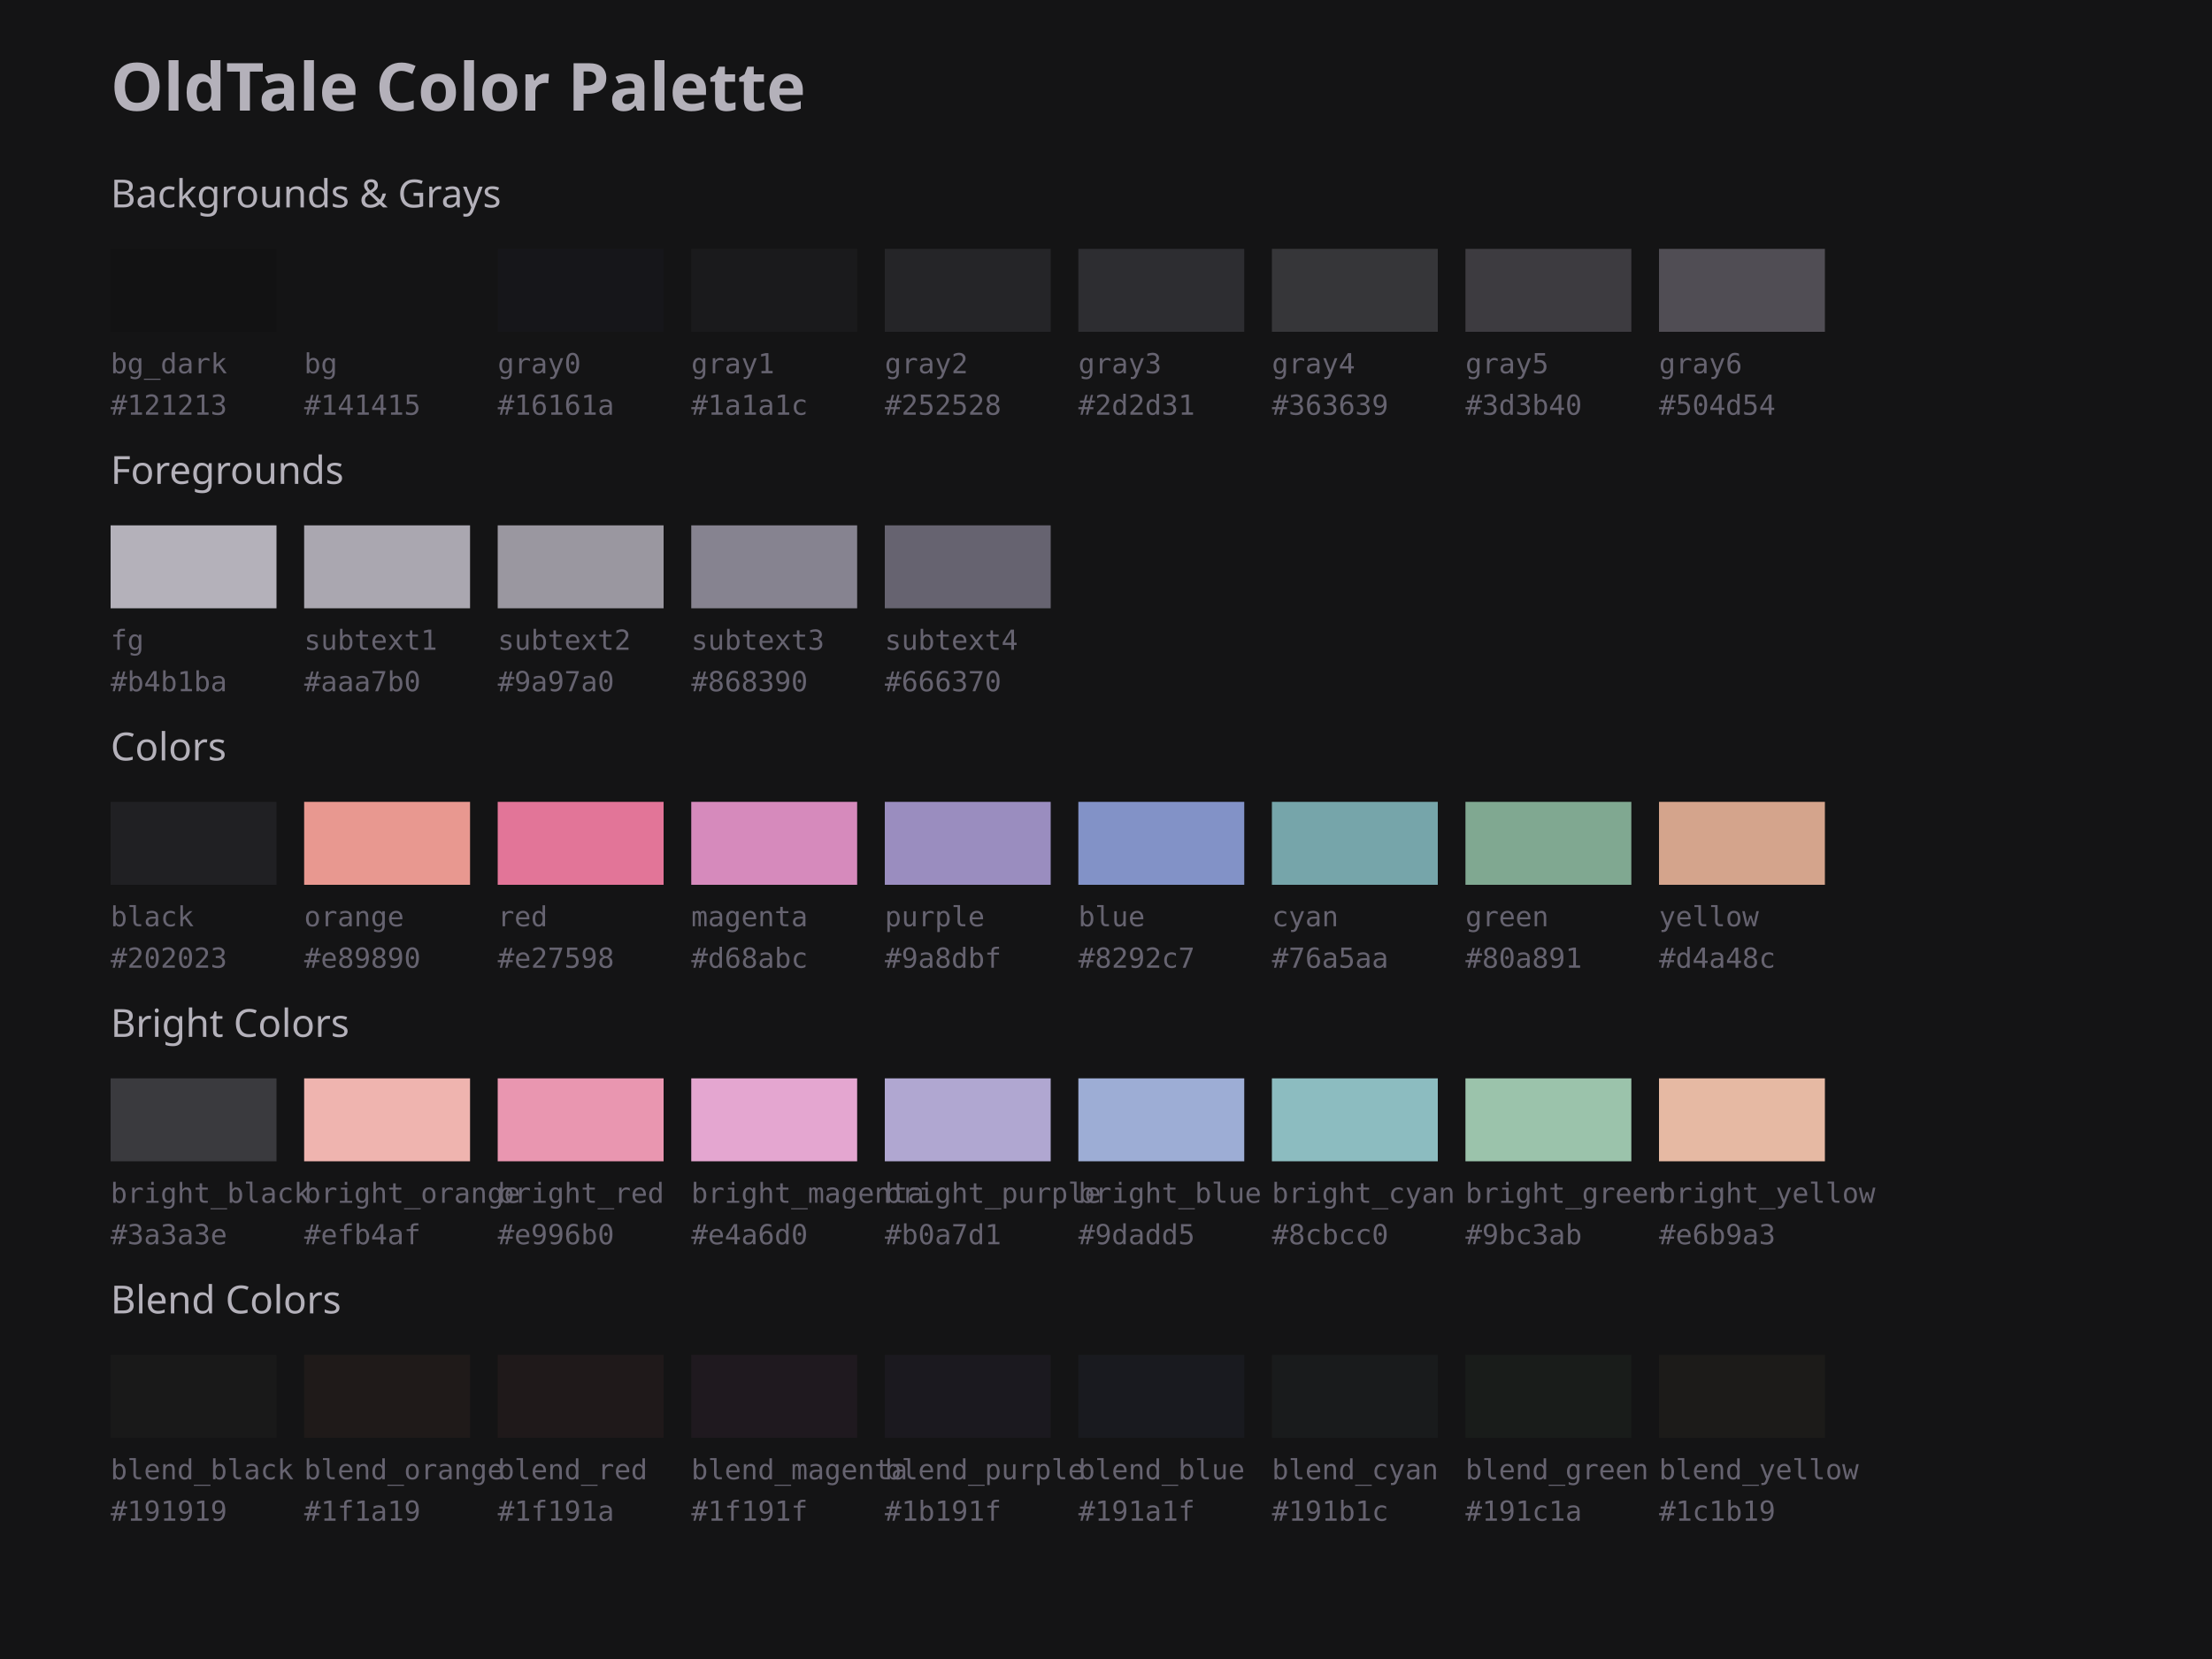
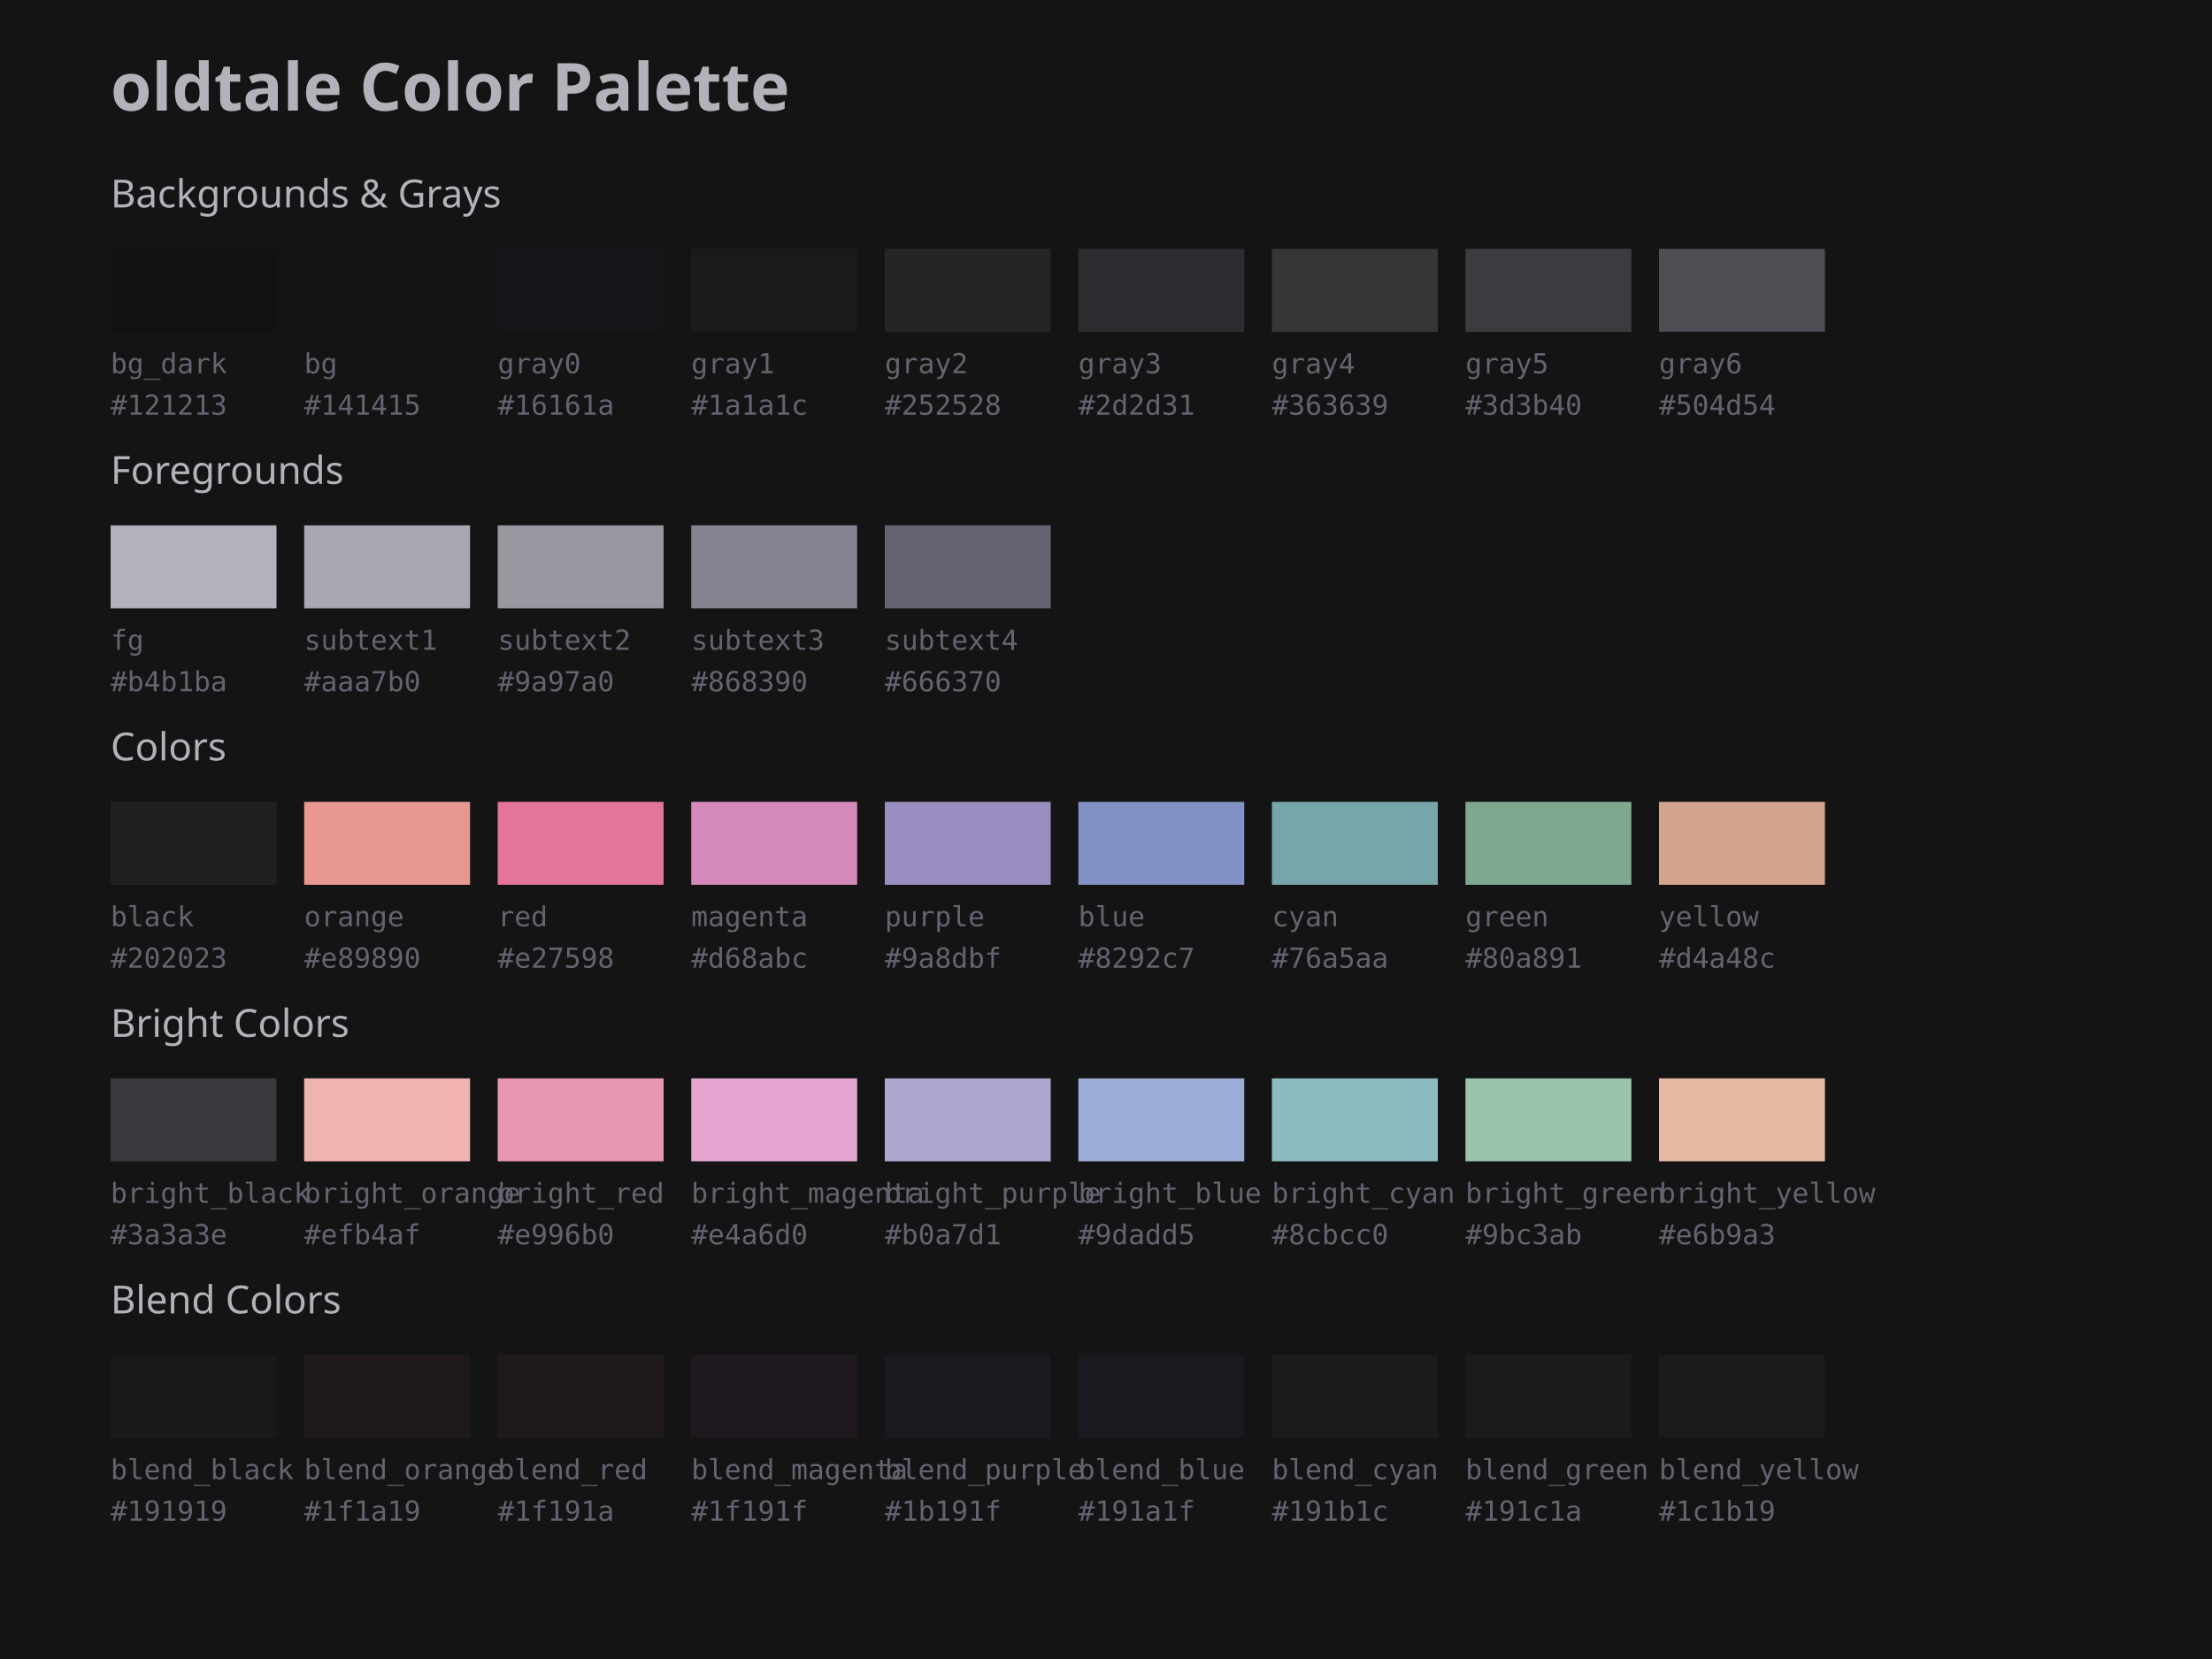
<svg xmlns="http://www.w3.org/2000/svg" viewBox="0 0 800 600">
  <rect width="800" height="600" fill="#141415" />
-   <text x="40" y="40" fill="#b4b1ba" font-family="sans-serif" font-size="24" font-weight="bold">OldTale Color Palette</text>
+   <text x="40" y="40" fill="#b4b1ba" font-family="sans-serif" font-size="24" font-weight="bold">oldtale Color Palette</text>
  <g transform="translate(40, 80)">
    <text x="0" y="-5" fill="#b4b1ba" font-family="sans-serif" font-size="14">Backgrounds &amp; Grays</text>
    <rect x="0" y="10" width="60" height="30" fill="#121213" />
    <rect x="70" y="10" width="60" height="30" fill="#141415" />
    <rect x="140" y="10" width="60" height="30" fill="#16161a" />
    <rect x="210" y="10" width="60" height="30" fill="#1a1a1c" />
    <rect x="280" y="10" width="60" height="30" fill="#252528" />
    <rect x="350" y="10" width="60" height="30" fill="#2d2d31" />
    <rect x="420" y="10" width="60" height="30" fill="#363639" />
    <rect x="490" y="10" width="60" height="30" fill="#3d3b40" />
    <rect x="560" y="10" width="60" height="30" fill="#504d54" />
    <text x="0" y="55" fill="#666370" font-family="monospace" font-size="10">bg_dark</text>
    <text x="70" y="55" fill="#666370" font-family="monospace" font-size="10">bg</text>
    <text x="140" y="55" fill="#666370" font-family="monospace" font-size="10">gray0</text>
    <text x="210" y="55" fill="#666370" font-family="monospace" font-size="10">gray1</text>
    <text x="280" y="55" fill="#666370" font-family="monospace" font-size="10">gray2</text>
    <text x="350" y="55" fill="#666370" font-family="monospace" font-size="10">gray3</text>
    <text x="420" y="55" fill="#666370" font-family="monospace" font-size="10">gray4</text>
    <text x="490" y="55" fill="#666370" font-family="monospace" font-size="10">gray5</text>
    <text x="560" y="55" fill="#666370" font-family="monospace" font-size="10">gray6</text>
    <text x="0" y="70" fill="#666370" font-family="monospace" font-size="10">#121213</text>
    <text x="70" y="70" fill="#666370" font-family="monospace" font-size="10">#141415</text>
    <text x="140" y="70" fill="#666370" font-family="monospace" font-size="10">#16161a</text>
    <text x="210" y="70" fill="#666370" font-family="monospace" font-size="10">#1a1a1c</text>
    <text x="280" y="70" fill="#666370" font-family="monospace" font-size="10">#252528</text>
    <text x="350" y="70" fill="#666370" font-family="monospace" font-size="10">#2d2d31</text>
    <text x="420" y="70" fill="#666370" font-family="monospace" font-size="10">#363639</text>
    <text x="490" y="70" fill="#666370" font-family="monospace" font-size="10">#3d3b40</text>
    <text x="560" y="70" fill="#666370" font-family="monospace" font-size="10">#504d54</text>
  </g>
  <g transform="translate(40, 180)">
    <text x="0" y="-5" fill="#b4b1ba" font-family="sans-serif" font-size="14">Foregrounds</text>
    <rect x="0" y="10" width="60" height="30" fill="#b4b1ba" />
    <rect x="70" y="10" width="60" height="30" fill="#aaa7b0" />
    <rect x="140" y="10" width="60" height="30" fill="#9a97a0" />
    <rect x="210" y="10" width="60" height="30" fill="#868390" />
    <rect x="280" y="10" width="60" height="30" fill="#666370" />
    <text x="0" y="55" fill="#666370" font-family="monospace" font-size="10">fg</text>
    <text x="70" y="55" fill="#666370" font-family="monospace" font-size="10">subtext1</text>
    <text x="140" y="55" fill="#666370" font-family="monospace" font-size="10">subtext2</text>
    <text x="210" y="55" fill="#666370" font-family="monospace" font-size="10">subtext3</text>
    <text x="280" y="55" fill="#666370" font-family="monospace" font-size="10">subtext4</text>
    <text x="0" y="70" fill="#666370" font-family="monospace" font-size="10">#b4b1ba</text>
    <text x="70" y="70" fill="#666370" font-family="monospace" font-size="10">#aaa7b0</text>
    <text x="140" y="70" fill="#666370" font-family="monospace" font-size="10">#9a97a0</text>
    <text x="210" y="70" fill="#666370" font-family="monospace" font-size="10">#868390</text>
    <text x="280" y="70" fill="#666370" font-family="monospace" font-size="10">#666370</text>
  </g>
  <g transform="translate(40, 280)">
    <text x="0" y="-5" fill="#b4b1ba" font-family="sans-serif" font-size="14">Colors</text>
    <rect x="0" y="10" width="60" height="30" fill="#202023" />
    <rect x="70" y="10" width="60" height="30" fill="#e89890" />
    <rect x="140" y="10" width="60" height="30" fill="#e27598" />
    <rect x="210" y="10" width="60" height="30" fill="#d68abc" />
    <rect x="280" y="10" width="60" height="30" fill="#9a8dbf" />
    <rect x="350" y="10" width="60" height="30" fill="#8292c7" />
    <rect x="420" y="10" width="60" height="30" fill="#76a5aa" />
    <rect x="490" y="10" width="60" height="30" fill="#80a891" />
    <rect x="560" y="10" width="60" height="30" fill="#d4a48c" />
    <text x="0" y="55" fill="#666370" font-family="monospace" font-size="10">black</text>
    <text x="70" y="55" fill="#666370" font-family="monospace" font-size="10">orange</text>
    <text x="140" y="55" fill="#666370" font-family="monospace" font-size="10">red</text>
    <text x="210" y="55" fill="#666370" font-family="monospace" font-size="10">magenta</text>
    <text x="280" y="55" fill="#666370" font-family="monospace" font-size="10">purple</text>
    <text x="350" y="55" fill="#666370" font-family="monospace" font-size="10">blue</text>
    <text x="420" y="55" fill="#666370" font-family="monospace" font-size="10">cyan</text>
    <text x="490" y="55" fill="#666370" font-family="monospace" font-size="10">green</text>
    <text x="560" y="55" fill="#666370" font-family="monospace" font-size="10">yellow</text>
    <text x="0" y="70" fill="#666370" font-family="monospace" font-size="10">#202023</text>
    <text x="70" y="70" fill="#666370" font-family="monospace" font-size="10">#e89890</text>
    <text x="140" y="70" fill="#666370" font-family="monospace" font-size="10">#e27598</text>
    <text x="210" y="70" fill="#666370" font-family="monospace" font-size="10">#d68abc</text>
    <text x="280" y="70" fill="#666370" font-family="monospace" font-size="10">#9a8dbf</text>
    <text x="350" y="70" fill="#666370" font-family="monospace" font-size="10">#8292c7</text>
    <text x="420" y="70" fill="#666370" font-family="monospace" font-size="10">#76a5aa</text>
    <text x="490" y="70" fill="#666370" font-family="monospace" font-size="10">#80a891</text>
    <text x="560" y="70" fill="#666370" font-family="monospace" font-size="10">#d4a48c</text>
  </g>
  <g transform="translate(40, 380)">
    <text x="0" y="-5" fill="#b4b1ba" font-family="sans-serif" font-size="14">Bright Colors</text>
    <rect x="0" y="10" width="60" height="30" fill="#3a3a3e" />
    <rect x="70" y="10" width="60" height="30" fill="#efb4af" />
    <rect x="140" y="10" width="60" height="30" fill="#e996b0" />
    <rect x="210" y="10" width="60" height="30" fill="#e4a6d0" />
    <rect x="280" y="10" width="60" height="30" fill="#b0a7d1" />
    <rect x="350" y="10" width="60" height="30" fill="#9dadd5" />
    <rect x="420" y="10" width="60" height="30" fill="#8cbcc0" />
    <rect x="490" y="10" width="60" height="30" fill="#9bc3ab" />
    <rect x="560" y="10" width="60" height="30" fill="#e6b9a3" />
    <text x="0" y="55" fill="#666370" font-family="monospace" font-size="10">bright_black</text>
    <text x="70" y="55" fill="#666370" font-family="monospace" font-size="10">bright_orange</text>
    <text x="140" y="55" fill="#666370" font-family="monospace" font-size="10">bright_red</text>
    <text x="210" y="55" fill="#666370" font-family="monospace" font-size="10">bright_magenta</text>
    <text x="280" y="55" fill="#666370" font-family="monospace" font-size="10">bright_purple</text>
    <text x="350" y="55" fill="#666370" font-family="monospace" font-size="10">bright_blue</text>
    <text x="420" y="55" fill="#666370" font-family="monospace" font-size="10">bright_cyan</text>
    <text x="490" y="55" fill="#666370" font-family="monospace" font-size="10">bright_green</text>
    <text x="560" y="55" fill="#666370" font-family="monospace" font-size="10">bright_yellow</text>
    <text x="0" y="70" fill="#666370" font-family="monospace" font-size="10">#3a3a3e</text>
    <text x="70" y="70" fill="#666370" font-family="monospace" font-size="10">#efb4af</text>
    <text x="140" y="70" fill="#666370" font-family="monospace" font-size="10">#e996b0</text>
    <text x="210" y="70" fill="#666370" font-family="monospace" font-size="10">#e4a6d0</text>
    <text x="280" y="70" fill="#666370" font-family="monospace" font-size="10">#b0a7d1</text>
    <text x="350" y="70" fill="#666370" font-family="monospace" font-size="10">#9dadd5</text>
    <text x="420" y="70" fill="#666370" font-family="monospace" font-size="10">#8cbcc0</text>
    <text x="490" y="70" fill="#666370" font-family="monospace" font-size="10">#9bc3ab</text>
    <text x="560" y="70" fill="#666370" font-family="monospace" font-size="10">#e6b9a3</text>
  </g>
  <g transform="translate(40, 480)">
    <text x="0" y="-5" fill="#b4b1ba" font-family="sans-serif" font-size="14">Blend Colors</text>
    <rect x="0" y="10" width="60" height="30" fill="#191919" />
    <rect x="70" y="10" width="60" height="30" fill="#1f1a19" />
    <rect x="140" y="10" width="60" height="30" fill="#1f191a" />
    <rect x="210" y="10" width="60" height="30" fill="#1f191f" />
    <rect x="280" y="10" width="60" height="30" fill="#1b191f" />
    <rect x="350" y="10" width="60" height="30" fill="#191a1f" />
    <rect x="420" y="10" width="60" height="30" fill="#191b1c" />
    <rect x="490" y="10" width="60" height="30" fill="#191c1a" />
    <rect x="560" y="10" width="60" height="30" fill="#1c1b19" />
    <text x="0" y="55" fill="#666370" font-family="monospace" font-size="10">blend_black</text>
    <text x="70" y="55" fill="#666370" font-family="monospace" font-size="10">blend_orange</text>
    <text x="140" y="55" fill="#666370" font-family="monospace" font-size="10">blend_red</text>
    <text x="210" y="55" fill="#666370" font-family="monospace" font-size="10">blend_magenta</text>
    <text x="280" y="55" fill="#666370" font-family="monospace" font-size="10">blend_purple</text>
    <text x="350" y="55" fill="#666370" font-family="monospace" font-size="10">blend_blue</text>
    <text x="420" y="55" fill="#666370" font-family="monospace" font-size="10">blend_cyan</text>
    <text x="490" y="55" fill="#666370" font-family="monospace" font-size="10">blend_green</text>
    <text x="560" y="55" fill="#666370" font-family="monospace" font-size="10">blend_yellow</text>
    <text x="0" y="70" fill="#666370" font-family="monospace" font-size="10">#191919</text>
    <text x="70" y="70" fill="#666370" font-family="monospace" font-size="10">#1f1a19</text>
    <text x="140" y="70" fill="#666370" font-family="monospace" font-size="10">#1f191a</text>
    <text x="210" y="70" fill="#666370" font-family="monospace" font-size="10">#1f191f</text>
    <text x="280" y="70" fill="#666370" font-family="monospace" font-size="10">#1b191f</text>
    <text x="350" y="70" fill="#666370" font-family="monospace" font-size="10">#191a1f</text>
    <text x="420" y="70" fill="#666370" font-family="monospace" font-size="10">#191b1c</text>
    <text x="490" y="70" fill="#666370" font-family="monospace" font-size="10">#191c1a</text>
    <text x="560" y="70" fill="#666370" font-family="monospace" font-size="10">#1c1b19</text>
  </g>
</svg>
